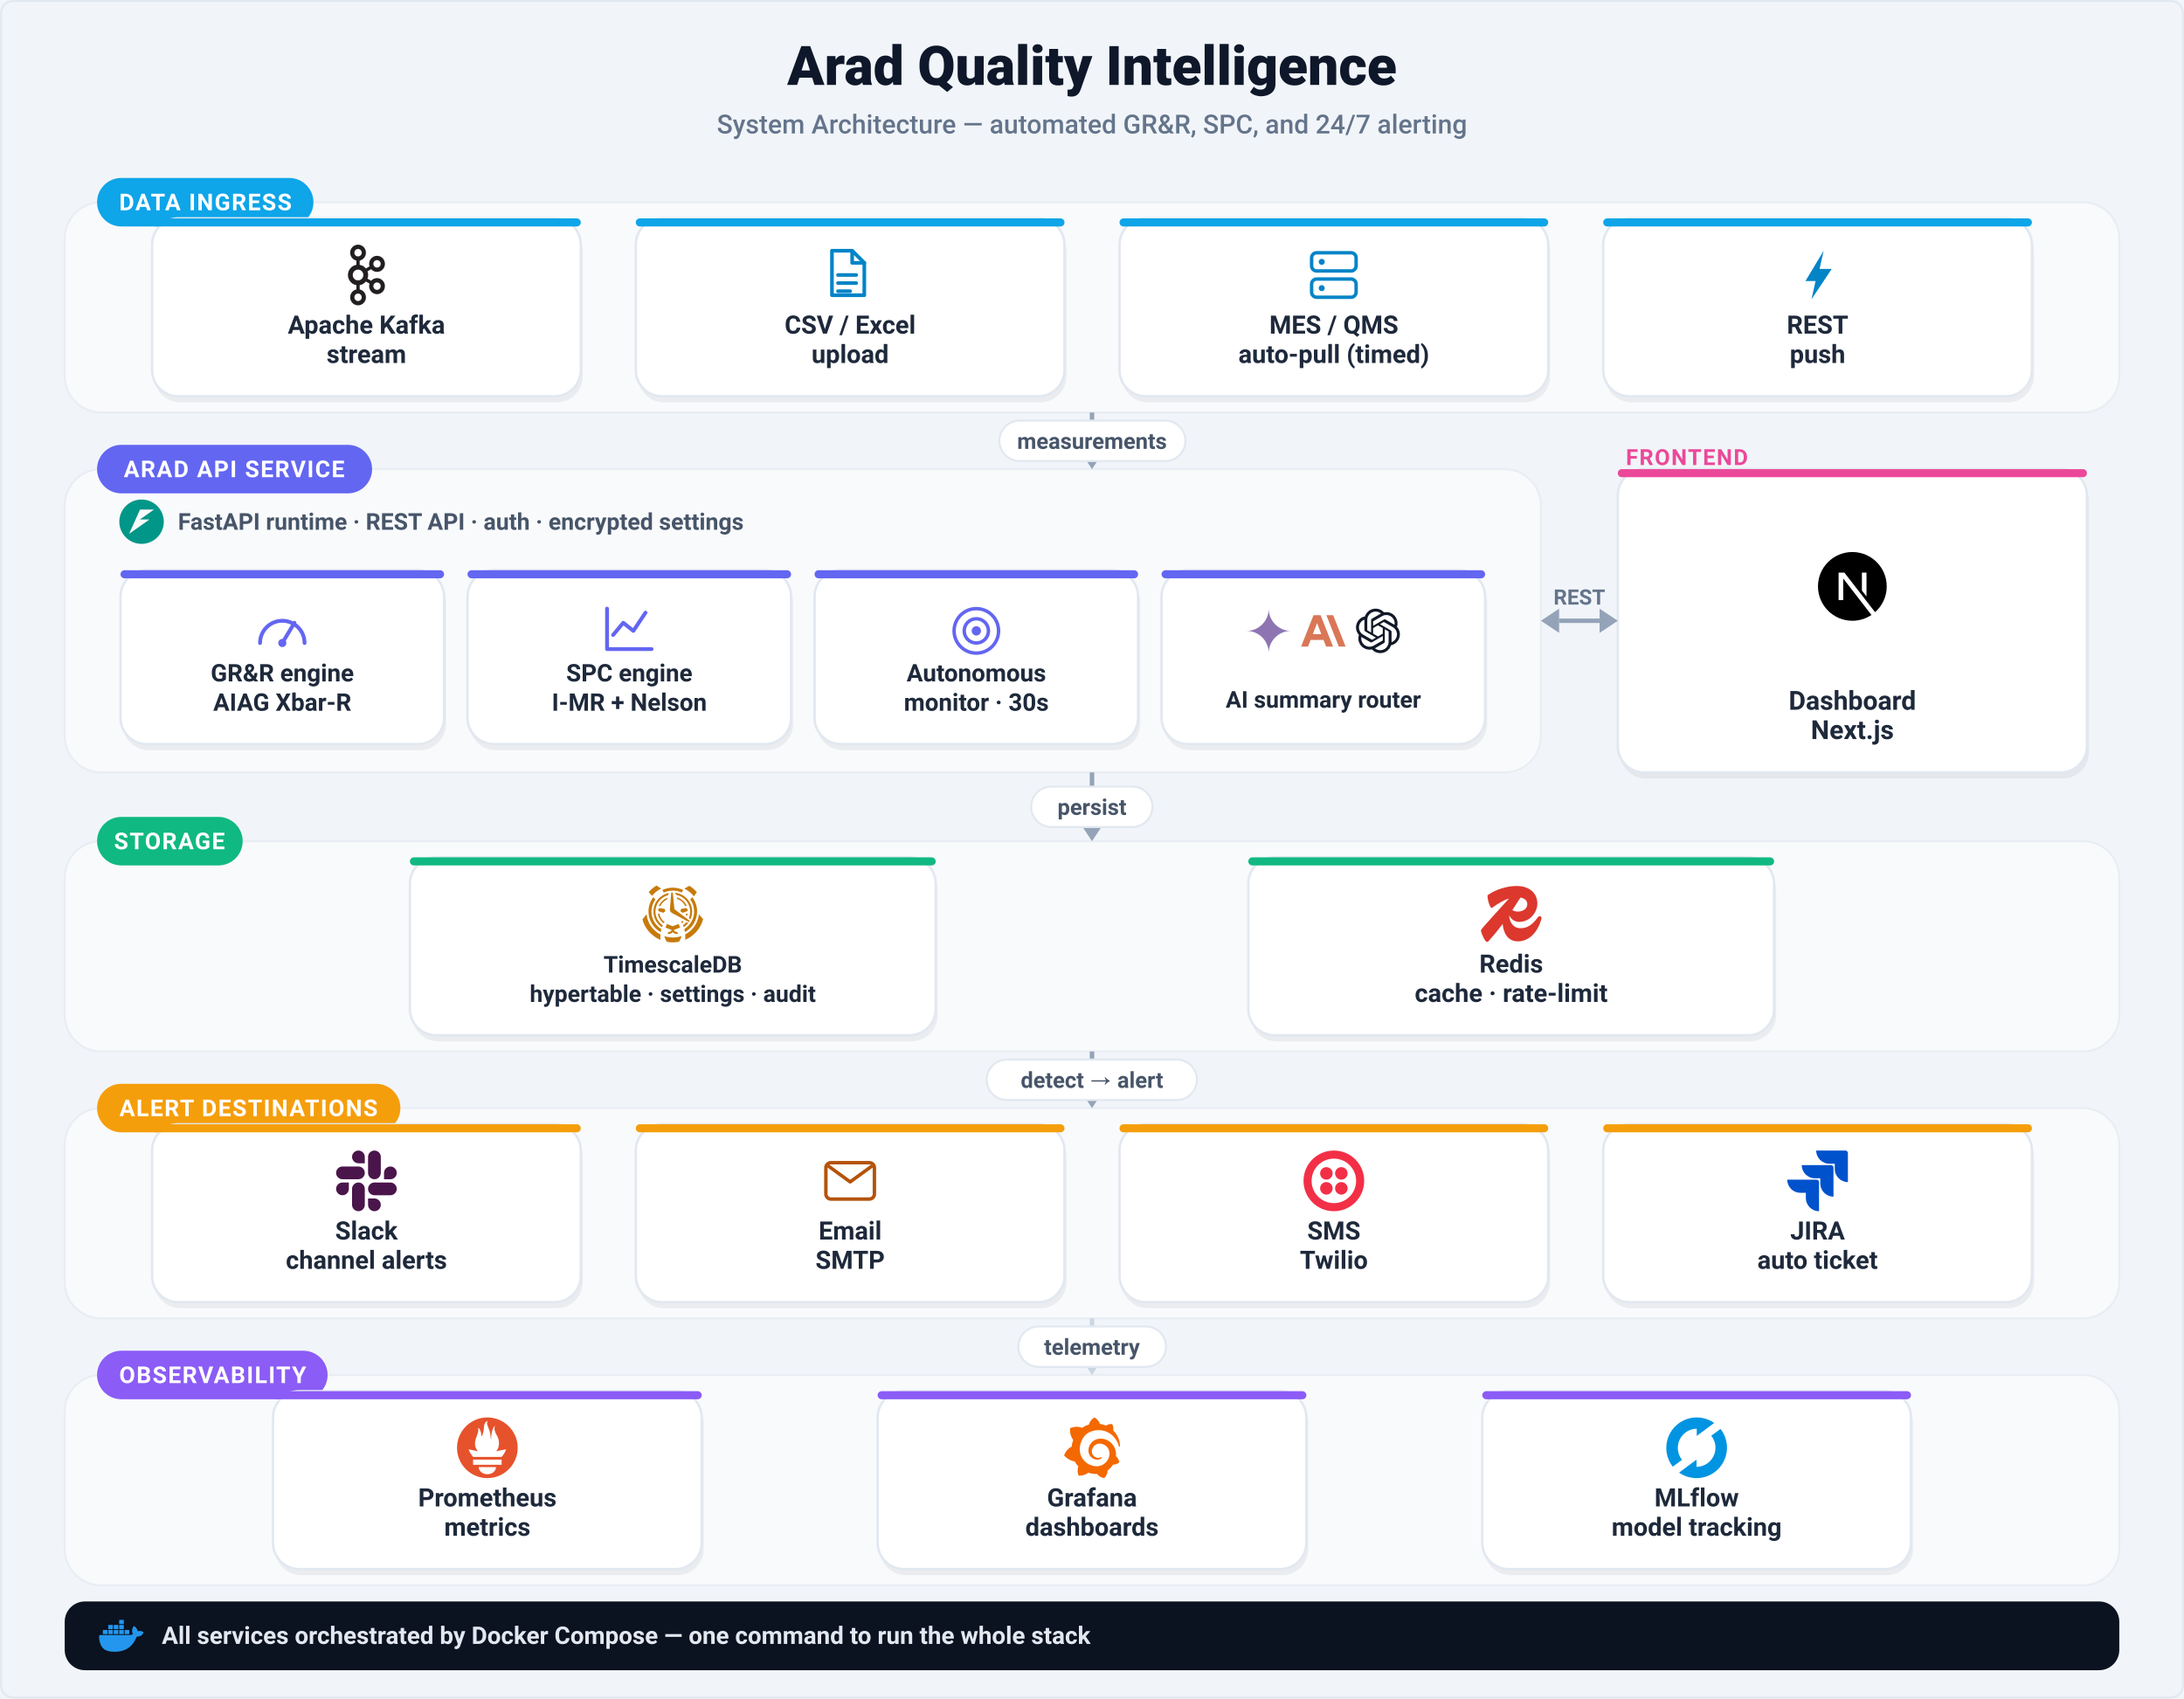
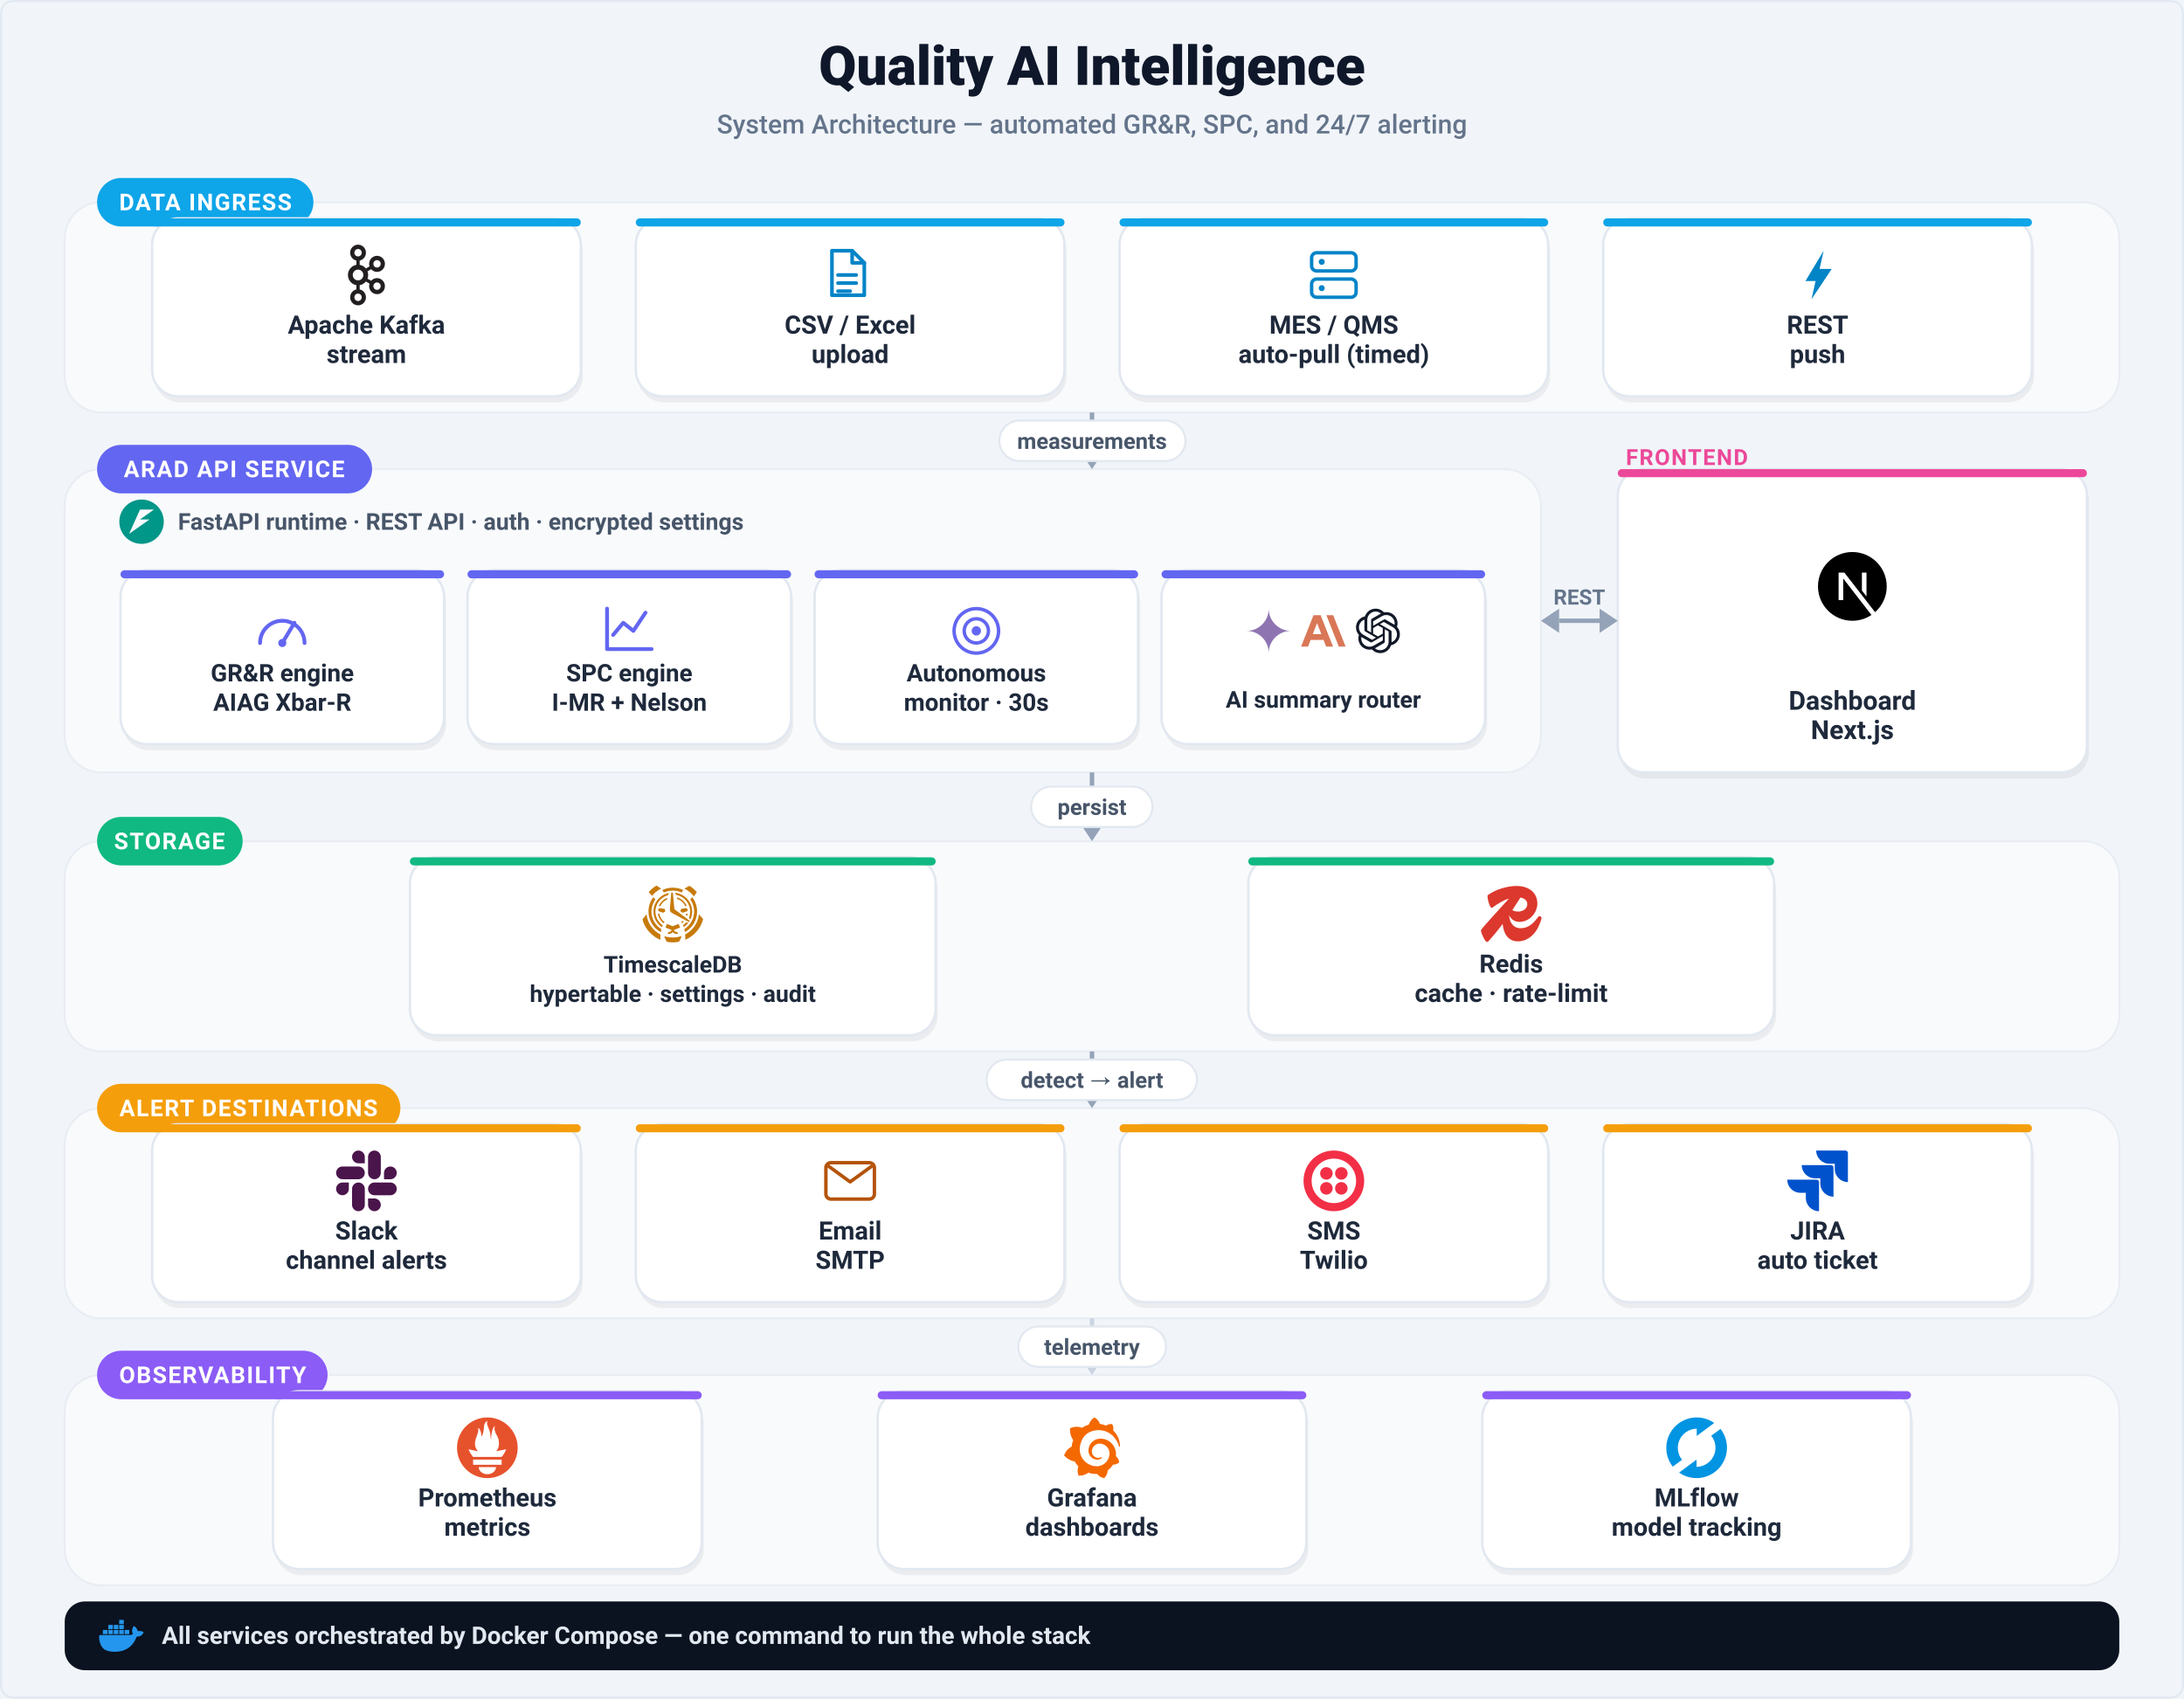
<svg xmlns="http://www.w3.org/2000/svg" viewBox="0 0 1080 840" width="1080" height="840" font-family="Segoe UI, Roboto, Helvetica, Arial, sans-serif">
  <rect width="1080" height="840" fill="#F1F5F9" />
  <rect x="0.5" y="0.5" width="1079" height="839" rx="6" fill="none" stroke="#E2E8F0" />
-   <text x="540.0" y="42.0" text-anchor="middle" font-family="Segoe UI, Roboto, Helvetica, Arial, sans-serif" font-size="27" font-weight="800" fill="#0F172A">Arad Quality Intelligence</text>
+   <text x="540.0" y="42.0" text-anchor="middle" font-family="Segoe UI, Roboto, Helvetica, Arial, sans-serif" font-size="27" font-weight="800" fill="#0F172A">Quality AI Intelligence</text>
  <text x="540.0" y="66.0" text-anchor="middle" font-family="Segoe UI, Roboto, Helvetica, Arial, sans-serif" font-size="13" font-weight="500" fill="#64748B">System Architecture — automated GR&amp;R, SPC, and 24/7 alerting</text>
  <rect x="32" y="100" width="1016" height="104" rx="18" fill="#FFFFFF" opacity="0.55" stroke="#E2E8F0" stroke-width="1" />
  <rect x="48.0" y="88.0" width="107" height="24" rx="12" fill="#0EA5E9" />
  <text x="101.6" y="104.0" text-anchor="middle" font-family="Segoe UI, Roboto, Helvetica, Arial, sans-serif" font-size="11.5" font-weight="700" fill="#FFFFFF" letter-spacing="0.6">DATA INGRESS</text>
  <rect x="76.2" y="111.0" width="212" height="88" rx="13" fill="#0F172A" opacity="0.06" />
  <rect x="75.2" y="108" width="212" height="88" rx="13" fill="#FFFFFF" stroke="#E2E8F0" stroke-width="1.2" />
  <rect x="75.2" y="108" width="212" height="4" rx="2" fill="#0EA5E9" />
  <svg x="166.2" y="121.0" width="30.0" height="30.0" viewBox="0 0 24 24">
    <path fill="#231F20" d="M9.71 2.136a1.43 1.43 0 0 0-2.047 0h-.007a1.48 1.48 0 0 0-.421 1.042c0 .41.161.777.422 1.039l.007.007c.257.264.616.426 1.019.426.404 0 .766-.162 1.027-.426l.003-.007c.261-.262.421-.629.421-1.039 0-.408-.159-.777-.421-1.042H9.71zM8.683 22.295c.404 0 .766-.167 1.027-.429l.003-.008c.261-.261.421-.631.421-1.036 0-.41-.159-.778-.421-1.044H9.71a1.42 1.42 0 0 0-1.027-.432 1.4 1.4 0 0 0-1.02.432h-.007c-.26.266-.422.634-.422 1.044 0 .406.161.775.422 1.036l.007.008c.258.262.617.429 1.02.429zm7.89-4.462c.359-.096.683-.33.882-.684l.027-.052a1.47 1.47 0 0 0 .114-1.067 1.454 1.454 0 0 0-.675-.896l-.021-.014a1.425 1.425 0 0 0-1.078-.132c-.36.091-.684.335-.881.686-.2.349-.241.75-.146 1.119.099.363.33.691.675.896h.002c.346.203.737.239 1.101.144zm-6.405-7.342a2.083 2.083 0 0 0-1.485-.627c-.58 0-1.103.242-1.482.627-.378.385-.612.916-.612 1.507s.233 1.124.612 1.514a2.08 2.08 0 0 0 2.967 0c.379-.39.612-.923.612-1.514s-.233-1.122-.612-1.507zm-.835-2.51c.843.141 1.6.552 2.178 1.144h.004c.092.093.182.196.265.299l1.446-.851a3.176 3.176 0 0 1-.047-1.808 3.149 3.149 0 0 1 1.456-1.926l.025-.016a3.062 3.062 0 0 1 2.345-.306c.77.21 1.465.721 1.898 1.482v.002c.431.757.518 1.626.313 2.408a3.145 3.145 0 0 1-1.456 1.928l-.198.118h-.02a3.095 3.095 0 0 1-2.154.201 3.127 3.127 0 0 1-1.514-.944l-1.444.848a4.162 4.162 0 0 1 0 2.879l1.444.846c.413-.47.939-.789 1.514-.944a3.041 3.041 0 0 1 2.371.319l.048.023v.002a3.17 3.17 0 0 1 1.408 1.906 3.215 3.215 0 0 1-.313 2.405l-.026.053-.003-.005a3.147 3.147 0 0 1-1.867 1.436 3.096 3.096 0 0 1-2.371-.318v-.006a3.156 3.156 0 0 1-1.456-1.927 3.175 3.175 0 0 1 .047-1.805l-1.446-.848a3.905 3.905 0 0 1-.265.294l-.004.005a3.938 3.938 0 0 1-2.178 1.138v1.699a3.09 3.09 0 0 1 1.56.862l.002.004c.565.572.914 1.368.914 2.243 0 .873-.35 1.664-.914 2.239l-.002.009a3.1 3.1 0 0 1-2.21.931 3.1 3.1 0 0 1-2.206-.93h-.002v-.009a3.186 3.186 0 0 1-.916-2.239c0-.875.35-1.672.916-2.243v-.004h.002a3.1 3.1 0 0 1 1.558-.862v-1.699a3.926 3.926 0 0 1-2.176-1.138l-.006-.005a4.098 4.098 0 0 1-1.173-2.874c0-1.122.452-2.136 1.173-2.872h.006a3.947 3.947 0 0 1 2.176-1.144V6.289a3.137 3.137 0 0 1-1.558-.864h-.002v-.004a3.192 3.192 0 0 1-.916-2.243c0-.871.35-1.669.916-2.243l.002-.002A3.084 3.084 0 0 1 8.683 0c.861 0 1.641.355 2.21.932v.002h.002c.565.574.914 1.372.914 2.243 0 .876-.35 1.667-.914 2.243l-.002.005a3.142 3.142 0 0 1-1.56.864v1.692zm8.121-1.129l-.012-.019a1.452 1.452 0 0 0-.87-.668 1.43 1.43 0 0 0-1.103.146h.002c-.347.2-.58.529-.677.896-.095.365-.054.768.146 1.119l.007.009c.2.347.519.579.874.673.357.103.755.059 1.098-.144l.019-.009a1.47 1.47 0 0 0 .657-.885 1.493 1.493 0 0 0-.141-1.118" />
  </svg>
  <text x="181.2" y="165.0" text-anchor="middle" font-family="Segoe UI, Roboto, Helvetica, Arial, sans-serif" font-size="12.5" font-weight="600" fill="#1E293B">Apache Kafka</text>
  <text x="181.2" y="179.5" text-anchor="middle" font-family="Segoe UI, Roboto, Helvetica, Arial, sans-serif" font-size="12.5" font-weight="600" fill="#1E293B">stream</text>
  <rect x="315.4" y="111.0" width="212" height="88" rx="13" fill="#0F172A" opacity="0.06" />
  <rect x="314.4" y="108" width="212" height="88" rx="13" fill="#FFFFFF" stroke="#E2E8F0" stroke-width="1.2" />
  <rect x="314.4" y="108" width="212" height="4" rx="2" fill="#0EA5E9" />
  <g stroke="#0284C7" stroke-width="1.8" fill="none" stroke-linejoin="round" stroke-linecap="round">
    <path d="M411.4,124 h10 l6,6 v16 h-16 z" />
    <path d="M421.4,124 v6 h6" />
    <path d="M414.4,136 h9 M414.4,140 h9 M414.4,144 h6" />
  </g>
  <text x="420.4" y="165.0" text-anchor="middle" font-family="Segoe UI, Roboto, Helvetica, Arial, sans-serif" font-size="12.5" font-weight="600" fill="#1E293B">CSV / Excel</text>
  <text x="420.4" y="179.5" text-anchor="middle" font-family="Segoe UI, Roboto, Helvetica, Arial, sans-serif" font-size="12.5" font-weight="600" fill="#1E293B">upload</text>
  <rect x="554.6" y="111.0" width="212" height="88" rx="13" fill="#0F172A" opacity="0.06" />
  <rect x="553.6" y="108" width="212" height="88" rx="13" fill="#FFFFFF" stroke="#E2E8F0" stroke-width="1.2" />
  <rect x="553.6" y="108" width="212" height="4" rx="2" fill="#0EA5E9" />
  <g stroke="#0284C7" stroke-width="1.7" fill="none">
    <rect x="648.6" y="125" width="22" height="9" rx="2.5" />
    <rect x="648.6" y="138" width="22" height="9" rx="2.5" />
  </g>
  <circle cx="653.6" cy="129.5" r="1.5" fill="#0284C7" />
  <circle cx="653.6" cy="142.5" r="1.5" fill="#0284C7" />
  <text x="659.6" y="165.0" text-anchor="middle" font-family="Segoe UI, Roboto, Helvetica, Arial, sans-serif" font-size="12.5" font-weight="600" fill="#1E293B">MES / QMS</text>
  <text x="659.6" y="179.5" text-anchor="middle" font-family="Segoe UI, Roboto, Helvetica, Arial, sans-serif" font-size="12.5" font-weight="600" fill="#1E293B">auto-pull (timed)</text>
  <rect x="793.8" y="111.0" width="212" height="88" rx="13" fill="#0F172A" opacity="0.06" />
  <rect x="792.8" y="108" width="212" height="88" rx="13" fill="#FFFFFF" stroke="#E2E8F0" stroke-width="1.2" />
  <rect x="792.8" y="108" width="212" height="4" rx="2" fill="#0EA5E9" />
  <path d="M901.8,124 L892.8,139 L897.8,139 L895.8,148 L905.8,133 L899.8,133 Z" fill="#0284C7" />
  <text x="898.8" y="165.0" text-anchor="middle" font-family="Segoe UI, Roboto, Helvetica, Arial, sans-serif" font-size="12.5" font-weight="600" fill="#1E293B">REST</text>
  <text x="898.8" y="179.5" text-anchor="middle" font-family="Segoe UI, Roboto, Helvetica, Arial, sans-serif" font-size="12.5" font-weight="600" fill="#1E293B">push</text>
  <rect x="32" y="232" width="730" height="150" rx="18" fill="#FFFFFF" opacity="0.55" stroke="#E2E8F0" stroke-width="1" />
  <rect x="48.0" y="220.0" width="136" height="24" rx="12" fill="#6366F1" />
  <text x="115.8" y="236.0" text-anchor="middle" font-family="Segoe UI, Roboto, Helvetica, Arial, sans-serif" font-size="11.5" font-weight="700" fill="#FFFFFF" letter-spacing="0.6">ARAD API SERVICE</text>
  <svg x="59.0" y="247.0" width="22.0" height="22.0" viewBox="0 0 24 24">
    <path fill="#009688" d="M12 .039C5.373.038 0 5.393 0 11.999c-.001 6.607 5.372 11.963 12 11.963 6.628 0 12.001-5.356 12-11.963-0-6.606-5.373-11.96-12-11.96m-.829 5.415h7.55l-7.58 5.328h5.183L5.279 18.544q2.947-6.544 5.892-13.09" />
  </svg>
  <text x="88.0" y="262.0" text-anchor="start" font-family="Segoe UI, Roboto, Helvetica, Arial, sans-serif" font-size="11.5" font-weight="600" fill="#475569">FastAPI runtime · REST API · auth · encrypted settings</text>
  <rect x="60.6" y="285.0" width="160" height="86" rx="13" fill="#0F172A" opacity="0.06" />
  <rect x="59.6" y="282" width="160" height="86" rx="13" fill="#FFFFFF" stroke="#E2E8F0" stroke-width="1.2" />
  <rect x="59.6" y="282" width="160" height="4" rx="2" fill="#6366F1" />
  <g stroke="#6366F1" stroke-width="1.9" fill="none" stroke-linecap="round">
    <path d="M128.6,318 A11,11 0 0 1 150.6,318" />
    <line x1="139.6" y1="318" x2="145.6" y2="308" />
  </g>
  <circle cx="139.6" cy="318" r="2" fill="#6366F1" />
  <text x="139.6" y="337.0" text-anchor="middle" font-family="Segoe UI, Roboto, Helvetica, Arial, sans-serif" font-size="12" font-weight="600" fill="#1E293B">GR&amp;R engine</text>
  <text x="139.6" y="351.5" text-anchor="middle" font-family="Segoe UI, Roboto, Helvetica, Arial, sans-serif" font-size="12" font-weight="600" fill="#1E293B">AIAG Xbar-R</text>
  <rect x="232.2" y="285.0" width="160" height="86" rx="13" fill="#0F172A" opacity="0.06" />
  <rect x="231.2" y="282" width="160" height="86" rx="13" fill="#FFFFFF" stroke="#E2E8F0" stroke-width="1.2" />
  <rect x="231.2" y="282" width="160" height="4" rx="2" fill="#6366F1" />
  <g stroke="#6366F1" stroke-width="1.9" fill="none" stroke-linecap="round" stroke-linejoin="round">
    <path d="M300.2,301 V321 H322.2" />
    <path d="M303.2,314 l5,-6 l5,4 l6,-9" />
  </g>
  <text x="311.2" y="337.0" text-anchor="middle" font-family="Segoe UI, Roboto, Helvetica, Arial, sans-serif" font-size="12" font-weight="600" fill="#1E293B">SPC engine</text>
  <text x="311.2" y="351.5" text-anchor="middle" font-family="Segoe UI, Roboto, Helvetica, Arial, sans-serif" font-size="12" font-weight="600" fill="#1E293B">I-MR + Nelson</text>
  <rect x="403.8" y="285.0" width="160" height="86" rx="13" fill="#0F172A" opacity="0.06" />
  <rect x="402.8" y="282" width="160" height="86" rx="13" fill="#FFFFFF" stroke="#E2E8F0" stroke-width="1.2" />
  <rect x="402.8" y="282" width="160" height="4" rx="2" fill="#6366F1" />
  <g stroke="#6366F1" stroke-width="1.7" fill="none">
    <circle cx="482.8" cy="312" r="11" />
    <circle cx="482.8" cy="312" r="6" />
  </g>
  <circle cx="482.8" cy="312" r="2.3" fill="#6366F1" />
  <text x="482.8" y="337.0" text-anchor="middle" font-family="Segoe UI, Roboto, Helvetica, Arial, sans-serif" font-size="12" font-weight="600" fill="#1E293B">Autonomous</text>
  <text x="482.8" y="351.5" text-anchor="middle" font-family="Segoe UI, Roboto, Helvetica, Arial, sans-serif" font-size="12" font-weight="600" fill="#1E293B">monitor · 30s</text>
  <rect x="575.4" y="285.0" width="160" height="86" rx="13" fill="#0F172A" opacity="0.06" />
  <rect x="574.4" y="282" width="160" height="86" rx="13" fill="#FFFFFF" stroke="#E2E8F0" stroke-width="1.2" />
  <rect x="574.4" y="282" width="160" height="4" rx="2" fill="#6366F1" />
  <svg x="616.4" y="301.0" width="22.0" height="22.0" viewBox="0 0 24 24">
    <path fill="#8E75B2" d="M11.04 19.32Q12 21.51 12 24q0-2.49.93-4.68.96-2.19 2.58-3.81t3.81-2.55Q21.51 12 24 12q-2.49 0-4.68-.93a12.3 12.3 0 0 1-3.81-2.58 12.3 12.3 0 0 1-2.58-3.81Q12 2.49 12 0q0 2.49-.96 4.68-.93 2.19-2.55 3.81a12.3 12.3 0 0 1-3.81 2.58Q2.49 12 0 12q2.49 0 4.68.96 2.19.93 3.81 2.55t2.55 3.81" />
  </svg>
  <svg x="643.4" y="301.0" width="22.0" height="22.0" viewBox="0 0 24 24">
    <path fill="#D97757" d="M17.304 3.541h-3.672l6.696 16.918H24Zm-10.608 0L0 20.459h3.744l1.369-3.553h7.005l1.369 3.553h3.744L10.536 3.541Zm-.371 10.223 2.291-5.946 2.291 5.946Z" />
  </svg>
  <svg x="670.4" y="301.0" width="22.0" height="22.0" viewBox="0 0 24 24">
    <path fill="#111827" d="M22.282 9.821a5.985 5.985 0 0 0-.516-4.911 6.046 6.046 0 0 0-6.51-2.9A6.065 6.065 0 0 0 4.981 4.182a5.985 5.985 0 0 0-3.998 2.9 6.046 6.046 0 0 0 .743 7.097 5.98 5.98 0 0 0 .511 4.911 6.051 6.051 0 0 0 6.515 2.9A5.985 5.985 0 0 0 13.26 24a6.056 6.056 0 0 0 5.772-4.206 5.989 5.989 0 0 0 3.998-2.9 6.056 6.056 0 0 0-.748-7.073zm-9.022 12.608a4.476 4.476 0 0 1-2.876-1.041l.142-.08 4.778-2.758a.795.795 0 0 0 .393-.681v-6.737l2.02 1.169a.071.071 0 0 1 .038.052v5.583a4.504 4.504 0 0 1-4.495 4.494zm-9.661-4.125a4.471 4.471 0 0 1-.535-3.014l.142.085 4.783 2.758a.771.771 0 0 0 .781 0l5.843-3.369v2.332a.08.08 0 0 1-.033.061L9.74 19.95a4.499 4.499 0 0 1-6.141-1.646zM2.341 7.896a4.485 4.485 0 0 1 2.365-1.973V11.6a.766.766 0 0 0 .388.676l5.814 3.354-2.02 1.169a.076.076 0 0 1-.071 0l-4.83-2.787A4.504 4.504 0 0 1 2.341 7.872zm16.596 3.856L13.104 8.364 15.119 7.2a.076.076 0 0 1 .071 0l4.83 2.791a4.494 4.494 0 0 1-.676 8.104v-5.677a.79.79 0 0 0-.407-.667zm2.011-3.023l-.142-.085-4.774-2.782a.776.776 0 0 0-.785 0L9.409 9.23V6.897a.066.066 0 0 1 .028-.061l4.83-2.787a4.499 4.499 0 0 1 6.68 4.66zM8.306 12.863l-2.02-1.164a.08.08 0 0 1-.038-.057V6.074a4.499 4.499 0 0 1 7.376-3.454l-.142.081L8.704 5.459a.795.795 0 0 0-.393.681zm1.098-2.365l2.602-1.5 2.607 1.5v2.999l-2.597 1.5-2.607-1.5Z" />
  </svg>
  <text x="654.4" y="350.0" text-anchor="middle" font-family="Segoe UI, Roboto, Helvetica, Arial, sans-serif" font-size="11.5" font-weight="600" fill="#1E293B">AI summary router</text>
  <text x="804.0" y="230.0" text-anchor="start" font-family="Segoe UI, Roboto, Helvetica, Arial, sans-serif" font-size="11" font-weight="700" fill="#EC4899" letter-spacing="0.6">FRONTEND</text>
  <rect x="801.0" y="235.0" width="232" height="150" rx="13" fill="#0F172A" opacity="0.06" />
  <rect x="800.0" y="232" width="232" height="150" rx="13" fill="#FFFFFF" stroke="#E2E8F0" stroke-width="1.2" />
  <rect x="800.0" y="232" width="232" height="4" rx="2" fill="#EC4899" />
  <svg x="899.0" y="273.0" width="34.0" height="34.0" viewBox="0 0 24 24">
    <path fill="#000000" d="M18.665 21.978C16.758 23.255 14.465 24 12 24 5.377 24 0 18.623 0 12S5.377 0 12 0s12 5.377 12 12c0 3.583-1.574 6.801-4.067 9.001L9.219 7.2H7.2v9.596h1.615V9.251l9.85 12.727Zm-3.332-8.533 1.6 2.061V7.2h-1.6v6.245Z" />
  </svg>
  <text x="916.0" y="351.0" text-anchor="middle" font-family="Segoe UI, Roboto, Helvetica, Arial, sans-serif" font-size="13" font-weight="600" fill="#1E293B">Dashboard</text>
  <text x="916.0" y="365.5" text-anchor="middle" font-family="Segoe UI, Roboto, Helvetica, Arial, sans-serif" font-size="13" font-weight="600" fill="#1E293B">Next.js</text>
  <line x1="771" y1="307" x2="791" y2="307" stroke="#94A3B8" stroke-width="2.2" />
  <path d="M771,301 L771,313 L762,307 Z" fill="#94A3B8" />
  <path d="M791,301 L791,313 L800,307 Z" fill="#94A3B8" />
  <text x="781.0" y="299.0" text-anchor="middle" font-family="Segoe UI, Roboto, Helvetica, Arial, sans-serif" font-size="10.5" font-weight="600" fill="#64748B">REST</text>
  <rect x="32" y="416" width="1016" height="104" rx="18" fill="#FFFFFF" opacity="0.55" stroke="#E2E8F0" stroke-width="1" />
  <rect x="48.0" y="404.0" width="72" height="24" rx="12" fill="#10B981" />
  <text x="83.8" y="420.0" text-anchor="middle" font-family="Segoe UI, Roboto, Helvetica, Arial, sans-serif" font-size="11.5" font-weight="700" fill="#FFFFFF" letter-spacing="0.6">STORAGE</text>
  <rect x="203.7" y="427.0" width="260" height="88" rx="13" fill="#0F172A" opacity="0.06" />
  <rect x="202.7" y="424" width="260" height="88" rx="13" fill="#FFFFFF" stroke="#E2E8F0" stroke-width="1.2" />
  <rect x="202.7" y="424" width="260" height="4" rx="2" fill="#10B981" />
  <svg x="317.7" y="437.0" width="30.0" height="30.0" viewBox="0 0 24 24">
    <path fill="#C77A0A" d="M5.537.763c-1.167.7-2.21 1.582-3.08 2.61L3.79 4.836a10.422 10.422 0 013.627-2.881zm13.028.085l-1.991 1.12a10.381 10.381 0 013.762 3.07l1.18-1.654a12.371 12.371 0 00-2.95-2.536zm-6.564.752a9.788 9.788 0 00-4.131.91l.59 1.011a8.542 8.542 0 013.541-.762c1.261 0 2.457.274 3.534.76l.59-1.012a9.81 9.81 0 00-4.124-.907zM11.4 3.535l-.55 6.626h.003l-.002.04c.003.111.013.216.033.318.01.112.043.227.097.342.114.289.298.505.516.607.05.04.105.075.158.111a.98.98 0 01.033.02v.004l6.68 3.596.348-.476-6.058-4.6c-.007 0-.01-.005-.014-.008L12 3.535zm1.423.052c.19.234.361.523.502.855 3.155.604 5.54 3.325 5.54 6.596 0 .877-.176 1.712-.484 2.48a3.7 3.7 0 01.52.76 7.314 7.314 0 00.754-3.24c0-3.868-2.99-7.05-6.832-7.45zm-2.284.095c-3.527.667-6.19 3.708-6.19 7.356 0 2.584 1.335 4.863 3.367 6.21a9.84 9.84 0 01.295-.743c-1.74-1.219-2.874-3.214-2.874-5.467 0-3.054 2.082-5.632 4.932-6.45.128-.351.289-.656.47-.906zm9.15 1.675l-.801.893a8.101 8.101 0 011.551 4.777c0 2.916-1.542 5.481-3.872 6.952.104.388.188.792.251 1.209 2.87-1.632 4.802-4.677 4.802-8.16a9.224 9.224 0 00-1.93-5.67zm-15.38.007a9.25 9.25 0 00-1.93 5.665c0 3.507 1.954 6.567 4.858 8.19.063-.418.144-.822.248-1.206-2.36-1.468-3.923-4.045-3.923-6.984 0-1.777.573-3.422 1.549-4.772zm9.314.043c.044.203.08.416.107.64a5.332 5.332 0 013.213 2.912l.577-.148a5.942 5.942 0 00-3.897-3.404zm-3.816.187a5.939 5.939 0 00-3.319 3.198l.58.148A5.324 5.324 0 019.73 6.257c.017-.227.04-.45.077-.663zM6.733 9.672l-.62.63.315.614 1.727.618.942-.618-.312-.923zm10.615 0l-2.048.321-.315.923.942.618 1.73-.618.315-.614zM6.1 11.869A5.824 5.824 0 008.42 15.7c.1-.17.204-.335.315-.493a5.252 5.252 0 01-2.038-3.34zm11.206 0c-.03.18-.071.355-.118.529.174.138.338.272.493.41.097-.302.174-.617.22-.94zm-15.679.217L0 14.158c.966 3.661 3.638 6.65 7.132 8.111a9.399 9.399 0 01-.05-1.031c0-.375.017-.747.05-1.111-3.024-1.563-5.166-4.544-5.505-8.041zm20.707.055c-.352 3.45-2.464 6.394-5.441 7.957.033.374.05.755.053 1.136 0 .377-.017.71-.05 1.005 3.506-1.488 6.175-4.522 7.104-8.223zm-6.544 2.617a5.31 5.31 0 01-.486.42c.11.158.218.322.318.493.265-.2.513-.42.74-.66a10.61 10.61 0 01-.572-.253zm1.502.559a6.9 6.9 0 01-1.25 1.156c.106.236.207.485.294.741a7.667 7.667 0 001.857-1.772 3.554 3.554 0 01-.9-.125zm-2.988.63l-2.303.913-2.307-.91-.587 1.435 2.448.946c-.134.46-.568.798-1.08.798-.034 0-.07-.004-.104-.007l-.5.686c.188.063.39.096.6.096.621 0 1.17-.289 1.52-.738a1.924 1.924 0 002.183.62l-.49-.67a1.122 1.122 0 01-1.26-.805l2.47-.926zm1.156 4.775c-1.09.377-2.256.58-3.476.58-1.17 0-2.29-.186-3.34-.534.231.88.59 1.654 1.05 2.262.743.134 1.509.207 2.294.207.835 0 1.65-.082 2.437-.236.453-.61.807-1.39 1.035-2.28z" />
  </svg>
  <text x="332.7" y="481.0" text-anchor="middle" font-family="Segoe UI, Roboto, Helvetica, Arial, sans-serif" font-size="11.5" font-weight="600" fill="#1E293B">TimescaleDB</text>
  <text x="332.7" y="495.5" text-anchor="middle" font-family="Segoe UI, Roboto, Helvetica, Arial, sans-serif" font-size="11.5" font-weight="600" fill="#1E293B">hypertable · settings · audit</text>
  <rect x="618.3" y="427.0" width="260" height="88" rx="13" fill="#0F172A" opacity="0.06" />
  <rect x="617.3" y="424" width="260" height="88" rx="13" fill="#FFFFFF" stroke="#E2E8F0" stroke-width="1.2" />
  <rect x="617.3" y="424" width="260" height="4" rx="2" fill="#10B981" />
  <svg x="732.3" y="437.0" width="30.0" height="30.0" viewBox="0 0 24 24">
    <path fill="#DC382D" d="M22.71 13.145c-1.66 2.092-3.452 4.483-7.038 4.483-3.203 0-4.397-2.825-4.48-5.12.701 1.484 2.073 2.685 4.214 2.63 4.117-.133 6.94-3.852 6.94-7.239 0-4.05-3.022-6.972-8.268-6.972-3.752 0-8.4 1.428-11.455 3.685C2.59 6.937 3.885 9.958 4.35 9.626c2.648-1.904 4.748-3.13 6.784-3.744C8.12 9.244.886 17.05 0 18.425c.1 1.261 1.66 4.648 2.424 4.648.232 0 .431-.133.664-.365a100.49 100.49 0 0 0 5.54-6.765c.222 3.104 1.748 6.898 6.014 6.898 3.819 0 7.604-2.756 9.33-8.965.2-.764-.73-1.361-1.261-.73zm-4.349-5.013c0 1.959-1.926 2.922-3.685 2.922-.941 0-1.664-.247-2.235-.568 1.051-1.592 2.092-3.225 3.21-4.973 1.972.334 2.71 1.43 2.71 2.619z" />
  </svg>
  <text x="747.3" y="481.0" text-anchor="middle" font-family="Segoe UI, Roboto, Helvetica, Arial, sans-serif" font-size="12.5" font-weight="600" fill="#1E293B">Redis</text>
  <text x="747.3" y="495.5" text-anchor="middle" font-family="Segoe UI, Roboto, Helvetica, Arial, sans-serif" font-size="12.5" font-weight="600" fill="#1E293B">cache · rate-limit</text>
  <rect x="32" y="548" width="1016" height="104" rx="18" fill="#FFFFFF" opacity="0.55" stroke="#E2E8F0" stroke-width="1" />
  <rect x="48.0" y="536.0" width="150" height="24" rx="12" fill="#F59E0B" />
  <text x="122.9" y="552.0" text-anchor="middle" font-family="Segoe UI, Roboto, Helvetica, Arial, sans-serif" font-size="11.5" font-weight="700" fill="#FFFFFF" letter-spacing="0.6">ALERT DESTINATIONS</text>
  <rect x="76.2" y="559.0" width="212" height="88" rx="13" fill="#0F172A" opacity="0.06" />
  <rect x="75.2" y="556" width="212" height="88" rx="13" fill="#FFFFFF" stroke="#E2E8F0" stroke-width="1.2" />
  <rect x="75.2" y="556" width="212" height="4" rx="2" fill="#F59E0B" />
  <svg x="166.2" y="569.0" width="30.0" height="30.0" viewBox="0 0 24 24">
    <path fill="#4A154B" d="M5.042 15.165a2.528 2.528 0 0 1-2.52 2.523A2.528 2.528 0 0 1 0 15.165a2.527 2.527 0 0 1 2.522-2.52h2.52v2.52zM6.313 15.165a2.527 2.527 0 0 1 2.521-2.52 2.527 2.527 0 0 1 2.521 2.52v6.313A2.528 2.528 0 0 1 8.834 24a2.528 2.528 0 0 1-2.521-2.522v-6.313zM8.834 5.042a2.528 2.528 0 0 1-2.521-2.52A2.528 2.528 0 0 1 8.834 0a2.528 2.528 0 0 1 2.521 2.522v2.52H8.834zM8.834 6.313a2.528 2.528 0 0 1 2.521 2.521 2.528 2.528 0 0 1-2.521 2.521H2.522A2.528 2.528 0 0 1 0 8.834a2.528 2.528 0 0 1 2.522-2.521h6.312zM18.956 8.834a2.528 2.528 0 0 1 2.522-2.521A2.528 2.528 0 0 1 24 8.834a2.528 2.528 0 0 1-2.522 2.521h-2.522V8.834zM17.688 8.834a2.528 2.528 0 0 1-2.523 2.521 2.527 2.527 0 0 1-2.52-2.521V2.522A2.527 2.527 0 0 1 15.165 0a2.528 2.528 0 0 1 2.523 2.522v6.312zM15.165 18.956a2.528 2.528 0 0 1 2.523 2.522A2.528 2.528 0 0 1 15.165 24a2.527 2.527 0 0 1-2.52-2.522v-2.522h2.52zM15.165 17.688a2.527 2.527 0 0 1-2.52-2.523 2.526 2.526 0 0 1 2.52-2.52h6.313A2.527 2.527 0 0 1 24 15.165a2.528 2.528 0 0 1-2.522 2.523h-6.313z" />
  </svg>
  <text x="181.2" y="613.0" text-anchor="middle" font-family="Segoe UI, Roboto, Helvetica, Arial, sans-serif" font-size="12.5" font-weight="600" fill="#1E293B">Slack</text>
  <text x="181.2" y="627.5" text-anchor="middle" font-family="Segoe UI, Roboto, Helvetica, Arial, sans-serif" font-size="12.5" font-weight="600" fill="#1E293B">channel alerts</text>
  <rect x="315.4" y="559.0" width="212" height="88" rx="13" fill="#0F172A" opacity="0.06" />
  <rect x="314.4" y="556" width="212" height="88" rx="13" fill="#FFFFFF" stroke="#E2E8F0" stroke-width="1.2" />
  <rect x="314.4" y="556" width="212" height="4" rx="2" fill="#F59E0B" />
  <g stroke="#B45309" stroke-width="1.7" fill="none" stroke-linejoin="round">
    <rect x="408.4" y="575" width="24" height="18" rx="2.5" />
    <path d="M409.4,576.5 l11,8 l11,-8" />
  </g>
  <text x="420.4" y="613.0" text-anchor="middle" font-family="Segoe UI, Roboto, Helvetica, Arial, sans-serif" font-size="12.5" font-weight="600" fill="#1E293B">Email</text>
  <text x="420.4" y="627.5" text-anchor="middle" font-family="Segoe UI, Roboto, Helvetica, Arial, sans-serif" font-size="12.5" font-weight="600" fill="#1E293B">SMTP</text>
  <rect x="554.6" y="559.0" width="212" height="88" rx="13" fill="#0F172A" opacity="0.06" />
  <rect x="553.6" y="556" width="212" height="88" rx="13" fill="#FFFFFF" stroke="#E2E8F0" stroke-width="1.2" />
  <rect x="553.6" y="556" width="212" height="4" rx="2" fill="#F59E0B" />
  <svg x="644.6" y="569.0" width="30.0" height="30.0" viewBox="0 0 24 24">
    <path fill="#F22F46" d="M12 0C5.381-.008.008 5.352 0 11.971V12c0 6.64 5.359 12 12 12 6.64 0 12-5.36 12-12 0-6.641-5.36-12-12-12zm0 20.801c-4.846.015-8.786-3.904-8.801-8.75V12c-.014-4.846 3.904-8.786 8.75-8.801H12c4.847-.014 8.786 3.904 8.801 8.75V12c.015 4.847-3.904 8.786-8.75 8.801H12zm5.44-11.76c0 1.359-1.12 2.479-2.481 2.479-1.366-.007-2.472-1.113-2.479-2.479 0-1.361 1.12-2.481 2.479-2.481 1.361 0 2.481 1.12 2.481 2.481zm0 5.919c0 1.36-1.12 2.48-2.481 2.48-1.367-.008-2.473-1.114-2.479-2.48 0-1.359 1.12-2.479 2.479-2.479 1.361-.001 2.481 1.12 2.481 2.479zm-5.919 0c0 1.36-1.12 2.48-2.479 2.48-1.368-.007-2.475-1.113-2.481-2.48 0-1.359 1.12-2.479 2.481-2.479 1.358-.001 2.479 1.12 2.479 2.479zm0-5.919c0 1.359-1.12 2.479-2.479 2.479-1.367-.007-2.475-1.112-2.481-2.479 0-1.361 1.12-2.481 2.481-2.481 1.358 0 2.479 1.12 2.479 2.481z" />
  </svg>
  <text x="659.6" y="613.0" text-anchor="middle" font-family="Segoe UI, Roboto, Helvetica, Arial, sans-serif" font-size="12.5" font-weight="600" fill="#1E293B">SMS</text>
  <text x="659.6" y="627.5" text-anchor="middle" font-family="Segoe UI, Roboto, Helvetica, Arial, sans-serif" font-size="12.5" font-weight="600" fill="#1E293B">Twilio</text>
  <rect x="793.8" y="559.0" width="212" height="88" rx="13" fill="#0F172A" opacity="0.06" />
  <rect x="792.8" y="556" width="212" height="88" rx="13" fill="#FFFFFF" stroke="#E2E8F0" stroke-width="1.2" />
  <rect x="792.8" y="556" width="212" height="4" rx="2" fill="#F59E0B" />
  <svg x="883.8" y="569.0" width="30.0" height="30.0" viewBox="0 0 24 24">
    <path fill="#0052CC" d="M11.571 11.513H0a5.218 5.218 0 0 0 5.232 5.215h2.13v2.057A5.215 5.215 0 0 0 12.575 24V12.518a1.005 1.005 0 0 0-1.005-1.005zm5.723-5.756H5.736a5.215 5.215 0 0 0 5.215 5.214h2.129v2.058a5.218 5.218 0 0 0 5.215 5.214V6.758a1.001 1.001 0 0 0-1.001-1.001zM23.013 0H11.455a5.215 5.215 0 0 0 5.215 5.215h2.129v2.057A5.215 5.215 0 0 0 24 12.483V1.005A1.001 1.001 0 0 0 23.013 0Z" />
  </svg>
  <text x="898.8" y="613.0" text-anchor="middle" font-family="Segoe UI, Roboto, Helvetica, Arial, sans-serif" font-size="12.5" font-weight="600" fill="#1E293B">JIRA</text>
  <text x="898.8" y="627.5" text-anchor="middle" font-family="Segoe UI, Roboto, Helvetica, Arial, sans-serif" font-size="12.5" font-weight="600" fill="#1E293B">auto ticket</text>
  <rect x="32" y="680" width="1016" height="104" rx="18" fill="#FFFFFF" opacity="0.55" stroke="#E2E8F0" stroke-width="1" />
  <rect x="48.0" y="668.0" width="114" height="24" rx="12" fill="#8B5CF6" />
  <text x="105.2" y="684.0" text-anchor="middle" font-family="Segoe UI, Roboto, Helvetica, Arial, sans-serif" font-size="11.5" font-weight="700" fill="#FFFFFF" letter-spacing="0.6">OBSERVABILITY</text>
  <rect x="136.0" y="691.0" width="212" height="88" rx="13" fill="#0F172A" opacity="0.06" />
  <rect x="135.0" y="688" width="212" height="88" rx="13" fill="#FFFFFF" stroke="#E2E8F0" stroke-width="1.2" />
  <rect x="135.0" y="688" width="212" height="4" rx="2" fill="#8B5CF6" />
  <svg x="226.0" y="701.0" width="30.0" height="30.0" viewBox="0 0 24 24">
    <path fill="#E6522C" d="M12 0C5.373 0 0 5.372 0 12c0 6.627 5.373 12 12 12s12-5.373 12-12c0-6.628-5.373-12-12-12zm0 22.46c-1.885 0-3.414-1.26-3.414-2.814h6.828c0 1.553-1.528 2.813-3.414 2.813zm5.64-3.745H6.36v-2.046h11.28v2.046zm-.04-3.098H6.391c-.037-.043-.075-.086-.111-.13-1.155-1.401-1.427-2.133-1.69-2.879-.005-.025 1.4.287 2.395.511 0 0 .513.119 1.262.255-.72-.843-1.147-1.915-1.147-3.01 0-2.406 1.845-4.508 1.18-6.207.648.053 1.34 1.367 1.387 3.422.689-.951.977-2.69.977-3.755 0-1.103.727-2.385 1.454-2.429-.648 1.069.168 1.984.894 4.256.272.854.237 2.29.447 3.201.07-1.892.395-4.652 1.595-5.605-.529 1.2.079 2.702.494 3.424.671 1.164 1.078 2.047 1.078 3.716a4.642 4.642 0 01-1.11 2.996c.792-.149 1.34-.283 1.34-.283l2.573-.502s-.374 1.538-1.81 3.019z" />
  </svg>
  <text x="241.0" y="745.0" text-anchor="middle" font-family="Segoe UI, Roboto, Helvetica, Arial, sans-serif" font-size="12.5" font-weight="600" fill="#1E293B">Prometheus</text>
  <text x="241.0" y="759.5" text-anchor="middle" font-family="Segoe UI, Roboto, Helvetica, Arial, sans-serif" font-size="12.5" font-weight="600" fill="#1E293B">metrics</text>
  <rect x="435.0" y="691.0" width="212" height="88" rx="13" fill="#0F172A" opacity="0.06" />
  <rect x="434.0" y="688" width="212" height="88" rx="13" fill="#FFFFFF" stroke="#E2E8F0" stroke-width="1.2" />
  <rect x="434.0" y="688" width="212" height="4" rx="2" fill="#8B5CF6" />
  <svg x="525.0" y="701.0" width="30.0" height="30.0" viewBox="0 0 24 24">
    <path fill="#F46800" d="M23.02 10.59a8.578 8.578 0 0 0-.862-3.034 8.911 8.911 0 0 0-1.789-2.445c.337-1.342-.413-2.505-.413-2.505-1.292-.08-2.113.4-2.416.62-.052-.02-.102-.044-.154-.064-.22-.089-.446-.172-.677-.247-.231-.073-.47-.14-.711-.197a9.867 9.867 0 0 0-.875-.161C14.557.753 12.94 0 12.94 0c-1.804 1.145-2.147 2.744-2.147 2.744l-.018.093c-.098.029-.2.057-.298.088-.138.042-.275.094-.413.143-.138.055-.275.107-.41.166a8.869 8.869 0 0 0-1.557.87l-.063-.029c-2.497-.955-4.716.195-4.716.195-.203 2.658.996 4.33 1.235 4.636a11.608 11.608 0 0 0-.607 2.635C1.636 12.677.953 15.014.953 15.014c1.926 2.214 4.171 2.351 4.171 2.351.003-.002.006-.002.006-.005.285.509.615.994.986 1.446.156.19.32.371.488.548-.704 2.009.099 3.68.099 3.68 2.144.08 3.553-.937 3.849-1.173a9.784 9.784 0 0 0 3.164.501h.08l.055-.003.107-.002.103-.005.003.002c1.01 1.44 2.788 1.646 2.788 1.646 1.264-1.332 1.337-2.653 1.337-2.94v-.058c0-.02-.003-.039-.003-.06.265-.187.52-.387.758-.6a7.875 7.875 0 0 0 1.415-1.7c1.43.083 2.437-.885 2.437-.885-.236-1.49-1.085-2.216-1.264-2.354l-.018-.013-.016-.013a.217.217 0 0 1-.031-.02c.008-.092.016-.18.02-.27.011-.162.016-.323.016-.48v-.253l-.005-.098-.008-.135a1.891 1.891 0 0 0-.01-.13c-.003-.042-.008-.083-.013-.125l-.016-.124-.018-.122a6.215 6.215 0 0 0-2.032-3.73 6.015 6.015 0 0 0-3.222-1.46 6.292 6.292 0 0 0-.85-.048l-.107.002h-.063l-.044.003-.104.008a4.777 4.777 0 0 0-3.335 1.695c-.332.4-.592.84-.768 1.297a4.594 4.594 0 0 0-.312 1.817l.003.091c.005.055.007.11.013.164a3.615 3.615 0 0 0 .698 1.82 3.53 3.53 0 0 0 1.827 1.282c.33.098.66.14.971.137.039 0 .078 0 .114-.002l.063-.003c.02 0 .041-.003.062-.003.034-.002.065-.007.099-.01.007 0 .018-.003.028-.003l.031-.005.06-.008a1.18 1.18 0 0 0 .112-.02c.036-.008.072-.013.109-.024a2.634 2.634 0 0 0 .914-.415c.028-.02.056-.041.085-.065a.248.248 0 0 0 .039-.35.244.244 0 0 0-.309-.06l-.078.042c-.09.044-.184.083-.283.116a2.476 2.476 0 0 1-.475.096c-.028.003-.054.006-.083.006l-.083.002c-.026 0-.054 0-.08-.002l-.102-.006h-.012l-.024.006c-.016-.003-.031-.003-.044-.006-.031-.002-.06-.007-.091-.01a2.59 2.59 0 0 1-.724-.213 2.557 2.557 0 0 1-.667-.438 2.52 2.52 0 0 1-.805-1.475 2.306 2.306 0 0 1-.029-.444l.006-.122v-.023l.002-.031c.003-.021.003-.04.005-.06a3.163 3.163 0 0 1 1.352-2.29 3.12 3.12 0 0 1 .937-.43 2.946 2.946 0 0 1 .776-.101h.06l.07.002.045.003h.026l.07.005a4.041 4.041 0 0 1 1.635.49 3.94 3.94 0 0 1 1.602 1.662 3.77 3.77 0 0 1 .397 1.414l.005.076.003.075c.002.026.002.05.002.075 0 .024.003.052 0 .07v.065l-.002.073-.008.174a6.195 6.195 0 0 1-.08.639 5.1 5.1 0 0 1-.267.927 5.31 5.31 0 0 1-.624 1.13 5.052 5.052 0 0 1-3.237 2.014 4.82 4.82 0 0 1-.649.066l-.039.003h-.287a6.607 6.607 0 0 1-1.716-.265 6.776 6.776 0 0 1-3.4-2.274 6.75 6.75 0 0 1-.746-1.15 6.616 6.616 0 0 1-.714-2.596l-.005-.083-.002-.02v-.056l-.003-.073v-.096l-.003-.104v-.07l.003-.163c.008-.22.026-.45.054-.678a8.707 8.707 0 0 1 .28-1.355c.128-.444.286-.872.473-1.277a7.04 7.04 0 0 1 1.456-2.1 5.925 5.925 0 0 1 .953-.763c.169-.111.343-.213.524-.306.089-.05.182-.091.273-.135.047-.02.093-.042.138-.062a7.177 7.177 0 0 1 .714-.267l.145-.045c.049-.015.098-.026.148-.041.098-.029.197-.052.296-.076.049-.013.1-.02.15-.033l.15-.032.151-.028.076-.013.075-.01.153-.024c.057-.01.114-.013.171-.023l.169-.021c.036-.003.073-.008.106-.01l.073-.008.036-.003.042-.002c.057-.003.114-.008.171-.01l.086-.006h.023l.037-.003.145-.007a7.999 7.999 0 0 1 1.708.125 7.917 7.917 0 0 1 2.048.68 8.253 8.253 0 0 1 1.672 1.09l.09.077.089.078c.06.052.114.107.171.159.057.052.112.106.166.16.052.055.107.107.159.164a8.671 8.671 0 0 1 1.41 1.978c.012.026.028.052.04.078l.04.078.075.156c.023.051.05.1.07.153l.065.15a8.848 8.848 0 0 1 .45 1.34.19.19 0 0 0 .201.142.186.186 0 0 0 .172-.184c.01-.246.002-.532-.024-.856z" />
  </svg>
  <text x="540.0" y="745.0" text-anchor="middle" font-family="Segoe UI, Roboto, Helvetica, Arial, sans-serif" font-size="12.5" font-weight="600" fill="#1E293B">Grafana</text>
  <text x="540.0" y="759.5" text-anchor="middle" font-family="Segoe UI, Roboto, Helvetica, Arial, sans-serif" font-size="12.5" font-weight="600" fill="#1E293B">dashboards</text>
  <rect x="734.0" y="691.0" width="212" height="88" rx="13" fill="#0F172A" opacity="0.06" />
  <rect x="733.0" y="688" width="212" height="88" rx="13" fill="#FFFFFF" stroke="#E2E8F0" stroke-width="1.2" />
  <rect x="733.0" y="688" width="212" height="4" rx="2" fill="#8B5CF6" />
  <svg x="824.0" y="701.0" width="30.0" height="30.0" viewBox="0 0 24 24">
    <path fill="#0194E2" d="M11.883.002a12.044 12.044 0 0 0-9.326 19.463l3.668-2.694A7.573 7.573 0 0 1 12.043 4.45v2.867l6.908-5.14A12.012 12.012 0 0 0 11.883.002zm9.562 4.533L17.777 7.23a7.573 7.573 0 0 1-5.818 12.322v-2.867l-6.908 5.14a12.046 12.046 0 0 0 16.394-17.29z" />
  </svg>
  <text x="839.0" y="745.0" text-anchor="middle" font-family="Segoe UI, Roboto, Helvetica, Arial, sans-serif" font-size="12.5" font-weight="600" fill="#1E293B">MLflow</text>
  <text x="839.0" y="759.5" text-anchor="middle" font-family="Segoe UI, Roboto, Helvetica, Arial, sans-serif" font-size="12.5" font-weight="600" fill="#1E293B">model tracking</text>
  <line x1="540.0" y1="204" x2="540.0" y2="223" stroke="#94A3B8" stroke-width="2.2" />
  <path d="M534.0,223 L546.0,223 L540.0,232 Z" fill="#94A3B8" />
  <rect x="494.2" y="208.0" width="92" height="20" rx="10" fill="#FFFFFF" stroke="#E2E8F0" />
  <text x="540.0" y="222.0" text-anchor="middle" font-family="Segoe UI, Roboto, Helvetica, Arial, sans-serif" font-size="11" font-weight="600" fill="#475569">measurements</text>
  <line x1="540.0" y1="382" x2="540.0" y2="407" stroke="#94A3B8" stroke-width="2.2" />
  <path d="M534.0,407 L546.0,407 L540.0,416 Z" fill="#94A3B8" />
  <rect x="509.9" y="389.0" width="60" height="20" rx="10" fill="#FFFFFF" stroke="#E2E8F0" />
  <text x="540.0" y="403.0" text-anchor="middle" font-family="Segoe UI, Roboto, Helvetica, Arial, sans-serif" font-size="11" font-weight="600" fill="#475569">persist</text>
  <line x1="540.0" y1="520" x2="540.0" y2="539" stroke="#94A3B8" stroke-width="2.2" />
  <path d="M534.0,539 L546.0,539 L540.0,548 Z" fill="#94A3B8" />
  <rect x="487.9" y="524.0" width="104" height="20" rx="10" fill="#FFFFFF" stroke="#E2E8F0" />
  <text x="540.0" y="538.0" text-anchor="middle" font-family="Segoe UI, Roboto, Helvetica, Arial, sans-serif" font-size="11" font-weight="600" fill="#475569">detect → alert</text>
  <line x1="540.0" y1="652" x2="540.0" y2="671" stroke="#CBD5E1" stroke-width="2.2" />
  <path d="M534.0,671 L546.0,671 L540.0,680 Z" fill="#CBD5E1" />
  <rect x="503.6" y="656.0" width="73" height="20" rx="10" fill="#FFFFFF" stroke="#E2E8F0" />
  <text x="540.0" y="670.0" text-anchor="middle" font-family="Segoe UI, Roboto, Helvetica, Arial, sans-serif" font-size="11" font-weight="600" fill="#475569">telemetry</text>
  <rect x="32" y="792" width="1016" height="34" rx="10" fill="#0B1220" />
  <svg x="49.0" y="798.0" width="22.0" height="22.0" viewBox="0 0 24 24">
    <path fill="#2496ED" d="M13.983 11.078h2.119a.186.186 0 00.186-.185V9.006a.186.186 0 00-.186-.186h-2.119a.185.185 0 00-.185.185v1.888c0 .102.083.185.185.185m-2.954-5.43h2.118a.186.186 0 00.186-.186V3.574a.186.186 0 00-.186-.185h-2.118a.185.185 0 00-.185.185v1.888c0 .102.082.185.185.185m0 2.716h2.118a.187.187 0 00.186-.186V6.29a.186.186 0 00-.186-.185h-2.118a.185.185 0 00-.185.185v1.887c0 .102.082.185.185.186m-2.93 0h2.12a.186.186 0 00.184-.186V6.29a.185.185 0 00-.185-.185H8.1a.185.185 0 00-.185.185v1.887c0 .102.083.185.185.186m-2.964 0h2.119a.186.186 0 00.185-.186V6.29a.185.185 0 00-.185-.185H5.136a.186.186 0 00-.186.185v1.887c0 .102.084.185.186.186m5.893 2.715h2.118a.186.186 0 00.186-.185V9.006a.186.186 0 00-.186-.186h-2.118a.185.185 0 00-.185.185v1.888c0 .102.082.185.185.185m-2.93 0h2.12a.185.185 0 00.184-.185V9.006a.185.185 0 00-.184-.186h-2.12a.185.185 0 00-.184.185v1.888c0 .102.083.185.185.185m-2.964 0h2.119a.185.185 0 00.185-.185V9.006a.185.185 0 00-.184-.186h-2.12a.186.186 0 00-.186.186v1.887c0 .102.084.185.186.185m-2.92 0h2.12a.185.185 0 00.184-.185V9.006a.185.185 0 00-.184-.186h-2.12a.185.185 0 00-.184.185v1.888c0 .102.082.185.185.185M23.763 9.89c-.065-.051-.672-.51-1.954-.51-.338.001-.676.03-1.01.087-.248-1.7-1.653-2.53-1.716-2.566l-.344-.199-.226.327c-.284.438-.49.922-.612 1.43-.23.97-.09 1.882.403 2.661-.595.332-1.55.413-1.744.42H.751a.751.751 0 00-.75.748 11.376 11.376 0 00.692 4.062c.545 1.428 1.355 2.48 2.41 3.124 1.18.723 3.1 1.137 5.275 1.137.983.003 1.963-.086 2.93-.266a12.248 12.248 0 003.823-1.389c.98-.567 1.86-1.288 2.61-2.136 1.252-1.418 1.998-2.997 2.553-4.4h.221c1.372 0 2.215-.549 2.68-1.009.309-.293.55-.65.707-1.046l.098-.288Z" />
  </svg>
  <text x="80.0" y="813.0" text-anchor="start" font-family="Segoe UI, Roboto, Helvetica, Arial, sans-serif" font-size="12" font-weight="600" fill="#E2E8F0">All services orchestrated by Docker Compose — one command to run the whole stack</text>
</svg>
